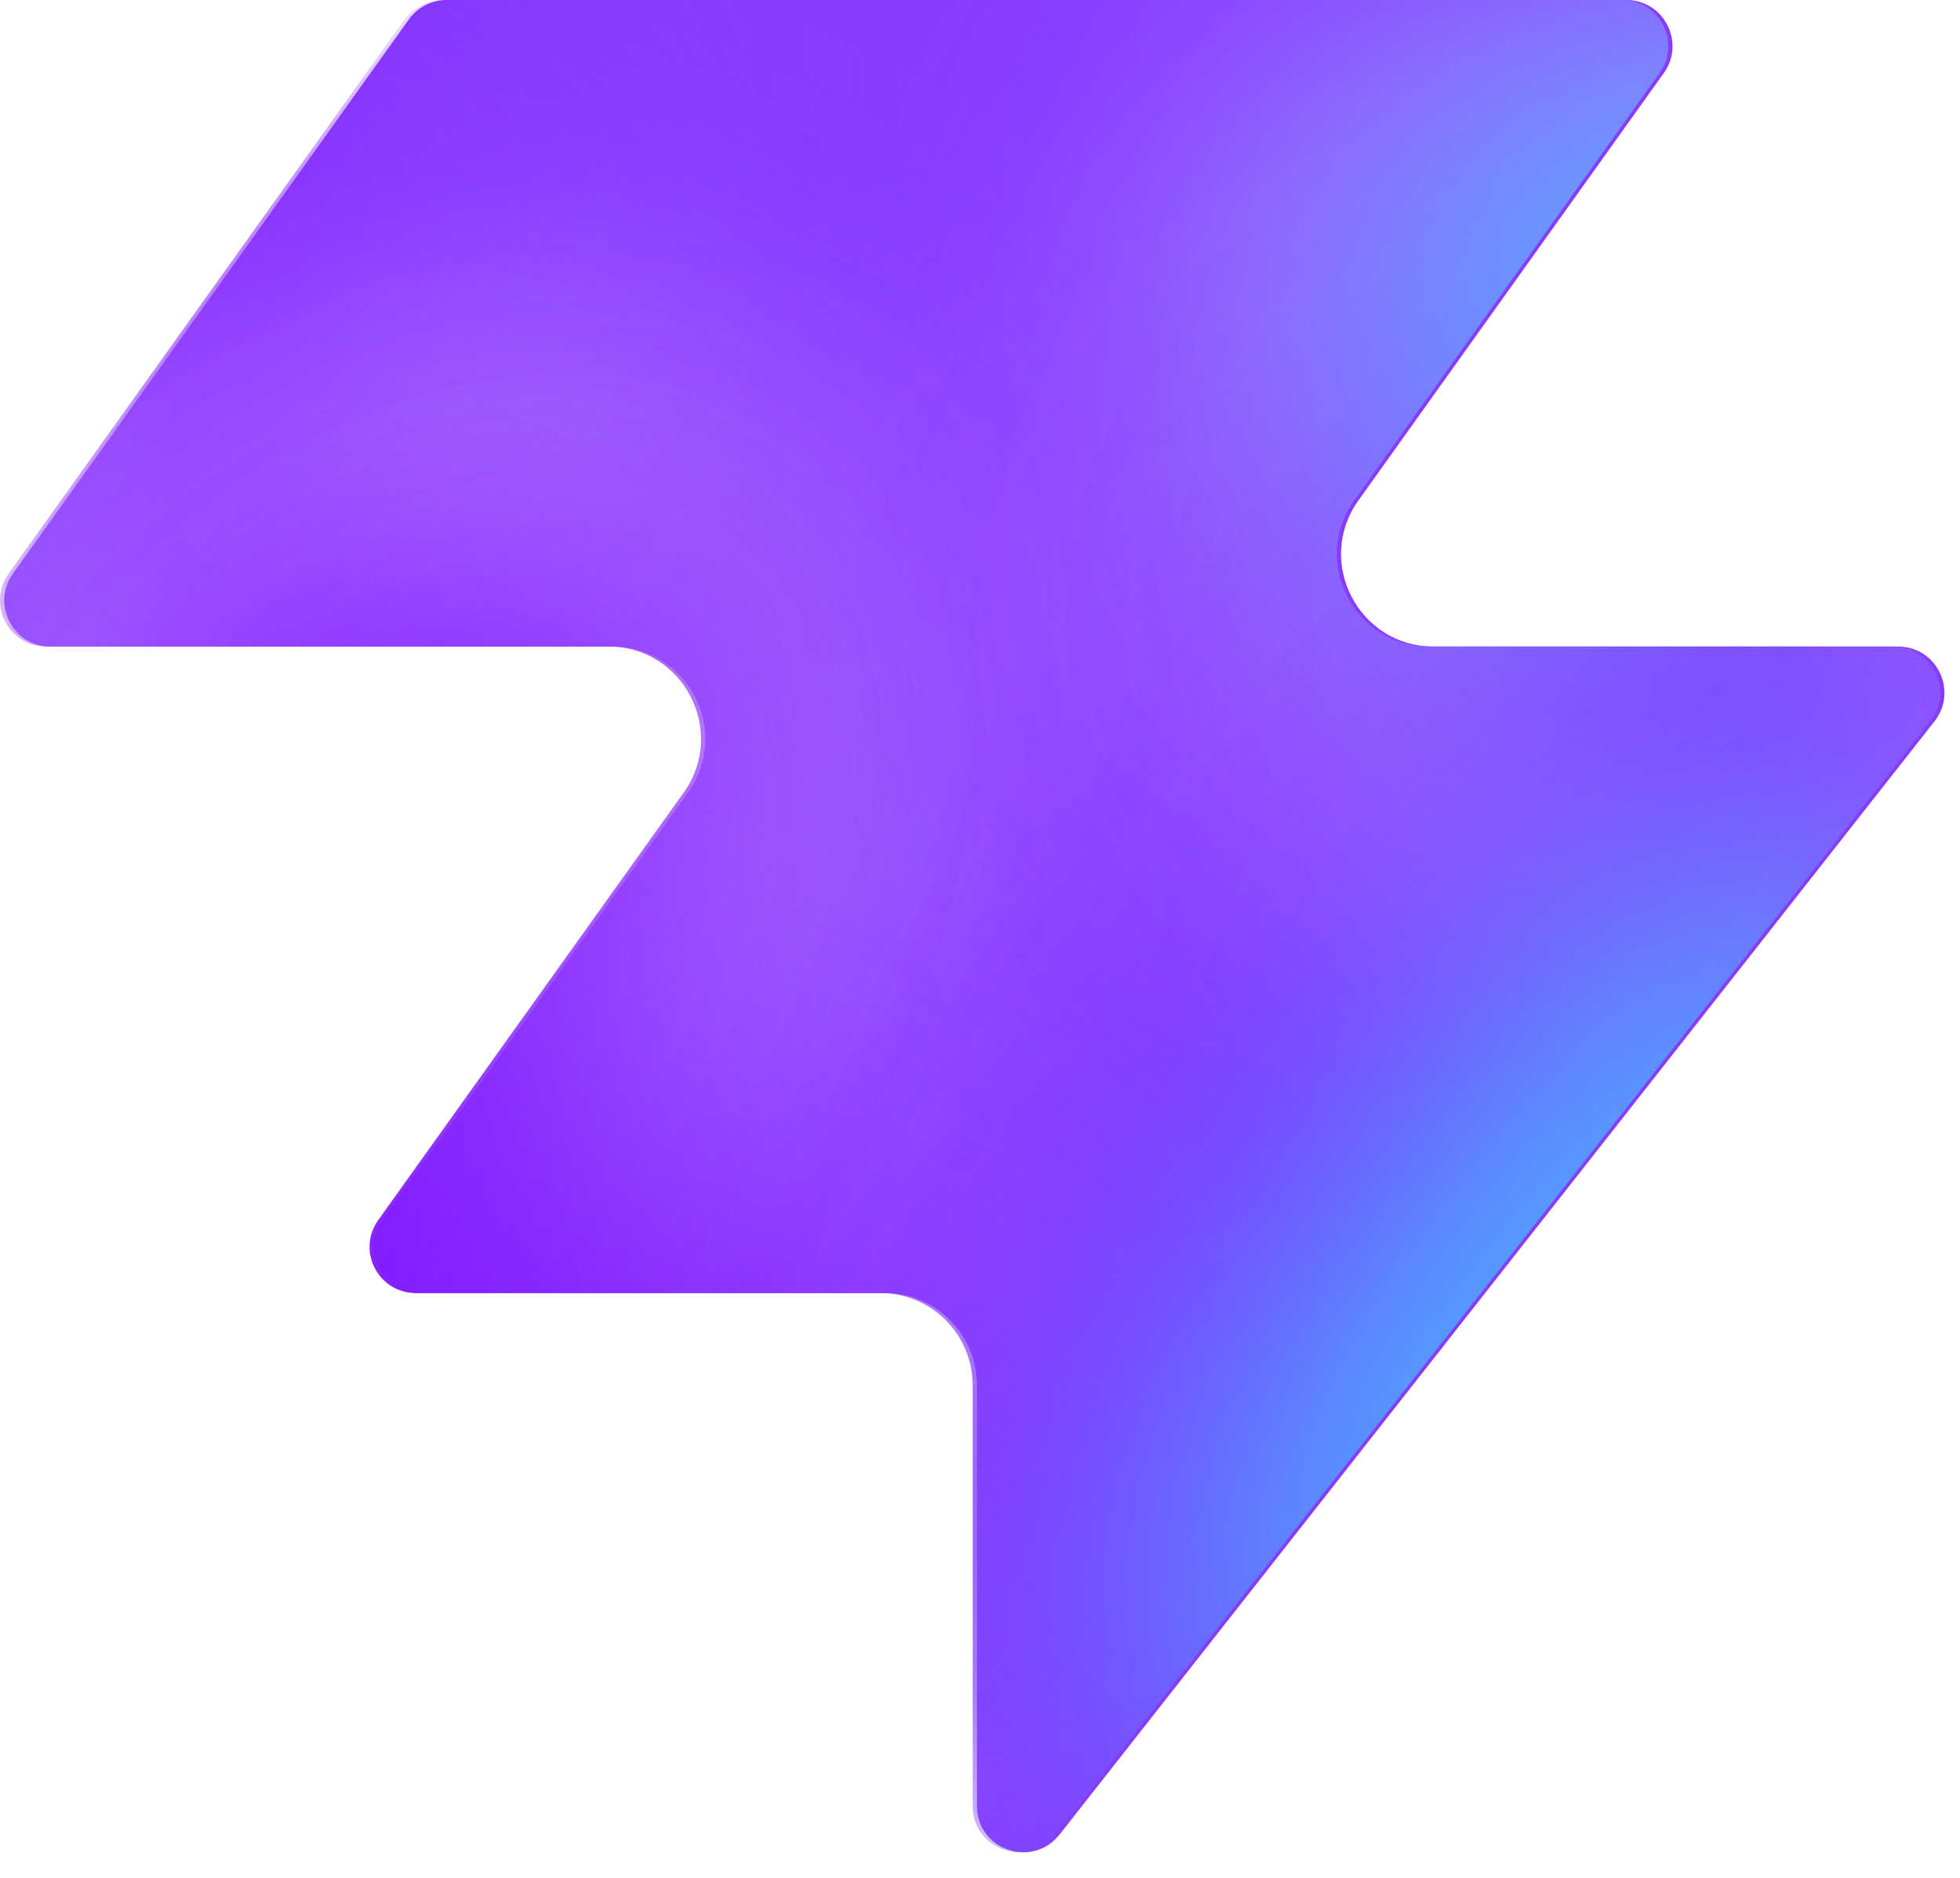
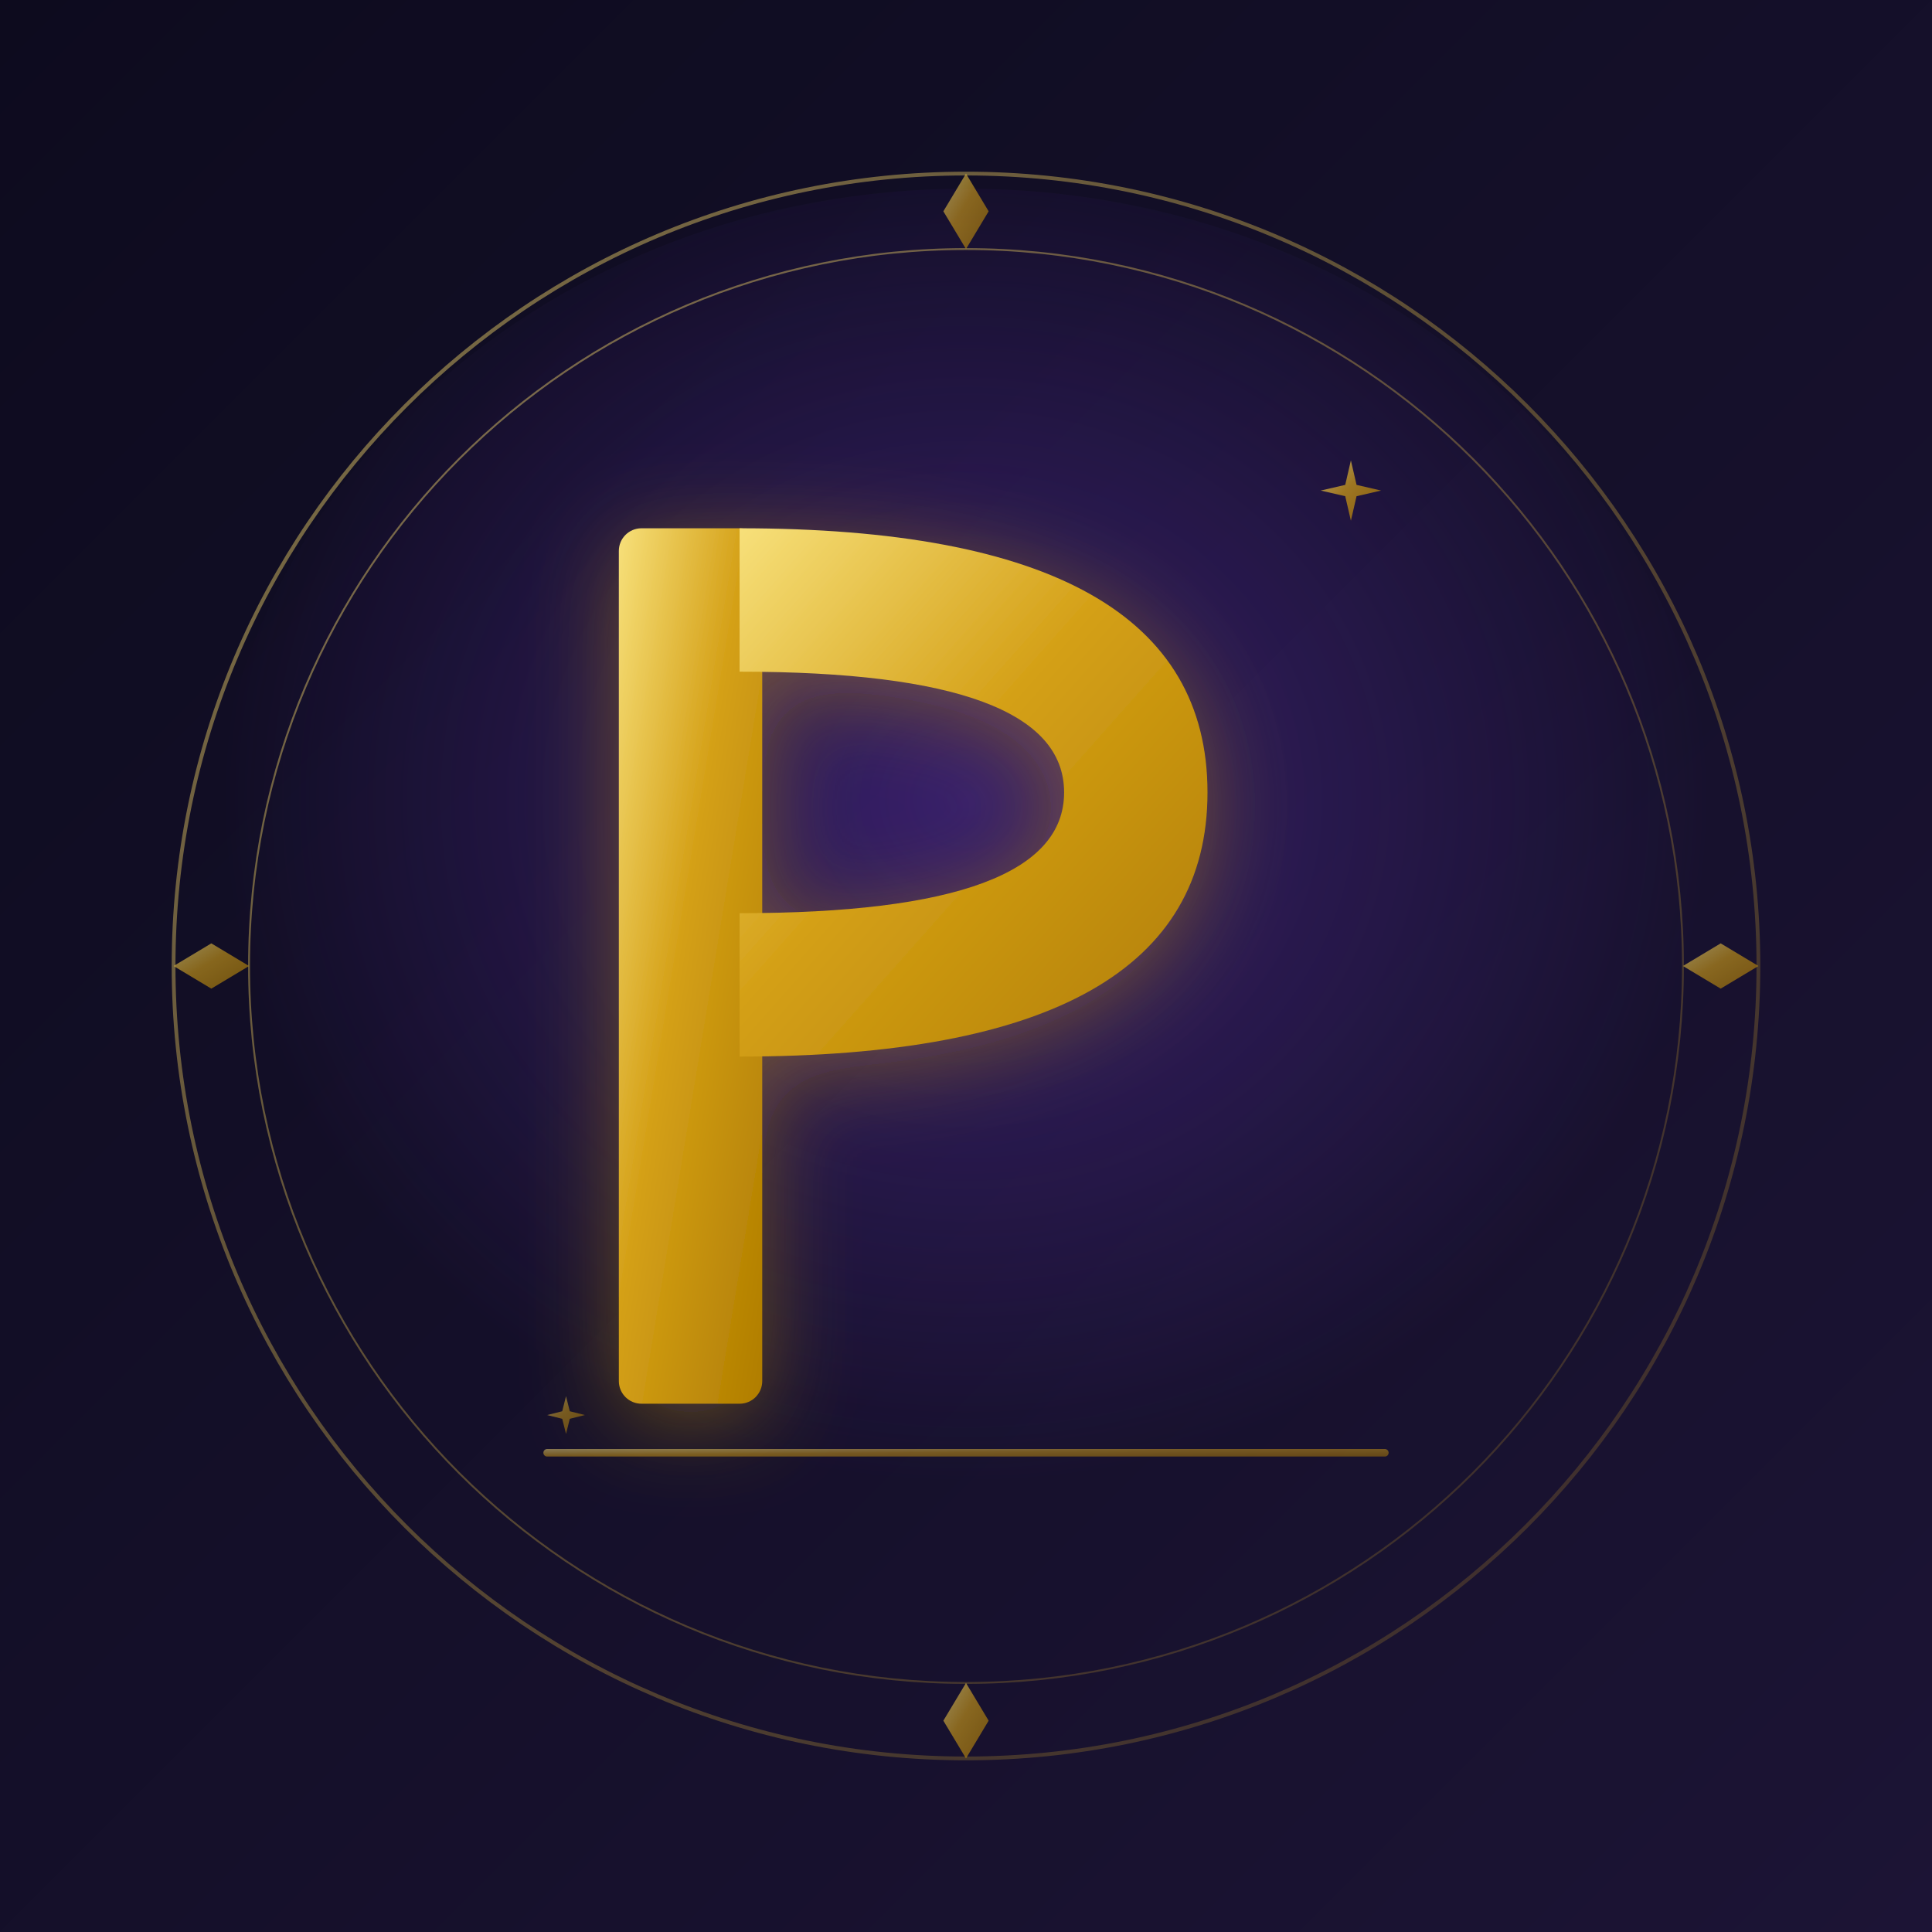
- <svg xmlns="http://www.w3.org/2000/svg" width="48" height="46" fill="none" viewBox="0 0 48 46">
-   <path fill="#863bff" d="M25.946 44.938c-.664.845-2.021.375-2.021-.698V33.937a2.26 2.26 0 0 0-2.262-2.262H10.287c-.92 0-1.456-1.04-.92-1.788l7.48-10.471c1.07-1.497 0-3.578-1.842-3.578H1.237c-.92 0-1.456-1.04-.92-1.788L10.013.474c.214-.297.556-.474.92-.474h28.894c.92 0 1.456 1.04.92 1.788l-7.48 10.471c-1.07 1.498 0 3.579 1.842 3.579h11.377c.943 0 1.473 1.088.89 1.83L25.947 44.94z" style="fill:#863bff;fill:color(display-p3 .525 .23 1);fill-opacity:1" />
-   <mask id="a" width="48" height="46" x="0" y="0" maskUnits="userSpaceOnUse" style="mask-type:alpha">
-     <path fill="#000" d="M25.842 44.938c-.664.844-2.021.375-2.021-.698V33.937a2.26 2.26 0 0 0-2.262-2.262H10.183c-.92 0-1.456-1.04-.92-1.788l7.48-10.471c1.07-1.498 0-3.579-1.842-3.579H1.133c-.92 0-1.456-1.04-.92-1.787L9.91.473c.214-.297.556-.474.92-.474h28.894c.92 0 1.456 1.04.92 1.788l-7.48 10.471c-1.07 1.498 0 3.578 1.842 3.578h11.377c.943 0 1.473 1.088.89 1.832L25.843 44.94z" style="fill:#000;fill-opacity:1" />
-   </mask>
-   <g mask="url(#a)">
-     <g filter="url(#b)">
-       <ellipse cx="5.508" cy="14.704" fill="#ede6ff" rx="5.508" ry="14.704" style="fill:#ede6ff;fill:color(display-p3 .927 .903 1);fill-opacity:1" transform="matrix(.00324 1 1 -.00324 -4.47 31.516)" />
-     </g>
-     <g filter="url(#c)">
-       <ellipse cx="10.399" cy="29.851" fill="#ede6ff" rx="10.399" ry="29.851" style="fill:#ede6ff;fill:color(display-p3 .927 .903 1);fill-opacity:1" transform="matrix(.00324 1 1 -.00324 -39.328 7.883)" />
-     </g>
-     <g filter="url(#d)">
-       <ellipse cx="5.508" cy="30.487" fill="#7e14ff" rx="5.508" ry="30.487" style="fill:#7e14ff;fill:color(display-p3 .492 .077 1);fill-opacity:1" transform="rotate(89.814 -25.913 -14.639)scale(1 -1)" />
-     </g>
-     <g filter="url(#e)">
-       <ellipse cx="5.508" cy="30.599" fill="#7e14ff" rx="5.508" ry="30.599" style="fill:#7e14ff;fill:color(display-p3 .492 .077 1);fill-opacity:1" transform="rotate(89.814 -32.644 -3.334)scale(1 -1)" />
-     </g>
-     <g filter="url(#f)">
-       <ellipse cx="5.508" cy="30.599" fill="#7e14ff" rx="5.508" ry="30.599" style="fill:#7e14ff;fill:color(display-p3 .492 .077 1);fill-opacity:1" transform="matrix(.00324 1 1 -.00324 -34.34 30.47)" />
-     </g>
-     <g filter="url(#g)">
-       <ellipse cx="14.072" cy="22.078" fill="#ede6ff" rx="14.072" ry="22.078" style="fill:#ede6ff;fill:color(display-p3 .927 .903 1);fill-opacity:1" transform="rotate(93.35 24.506 48.493)scale(-1 1)" />
-     </g>
-     <g filter="url(#h)">
-       <ellipse cx="3.47" cy="21.501" fill="#7e14ff" rx="3.47" ry="21.501" style="fill:#7e14ff;fill:color(display-p3 .492 .077 1);fill-opacity:1" transform="rotate(89.009 28.708 47.59)scale(-1 1)" />
-     </g>
-     <g filter="url(#i)">
-       <ellipse cx="3.47" cy="21.501" fill="#7e14ff" rx="3.47" ry="21.501" style="fill:#7e14ff;fill:color(display-p3 .492 .077 1);fill-opacity:1" transform="rotate(89.009 28.708 47.59)scale(-1 1)" />
-     </g>
-     <g filter="url(#j)">
-       <ellipse cx=".387" cy="8.972" fill="#7e14ff" rx="4.407" ry="29.108" style="fill:#7e14ff;fill:color(display-p3 .492 .077 1);fill-opacity:1" transform="rotate(39.51 .387 8.972)" />
-     </g>
-     <g filter="url(#k)">
-       <ellipse cx="47.523" cy="-6.092" fill="#7e14ff" rx="4.407" ry="29.108" style="fill:#7e14ff;fill:color(display-p3 .492 .077 1);fill-opacity:1" transform="rotate(37.892 47.523 -6.092)" />
-     </g>
-     <g filter="url(#l)">
-       <ellipse cx="41.412" cy="6.333" fill="#47bfff" rx="5.971" ry="9.665" style="fill:#47bfff;fill:color(display-p3 .28 .748 1);fill-opacity:1" transform="rotate(37.892 41.412 6.333)" />
-     </g>
-     <g filter="url(#m)">
-       <ellipse cx="-1.879" cy="38.332" fill="#7e14ff" rx="4.407" ry="29.108" style="fill:#7e14ff;fill:color(display-p3 .492 .077 1);fill-opacity:1" transform="rotate(37.892 -1.88 38.332)" />
-     </g>
-     <g filter="url(#n)">
-       <ellipse cx="-1.879" cy="38.332" fill="#7e14ff" rx="4.407" ry="29.108" style="fill:#7e14ff;fill:color(display-p3 .492 .077 1);fill-opacity:1" transform="rotate(37.892 -1.88 38.332)" />
-     </g>
-     <g filter="url(#o)">
-       <ellipse cx="35.651" cy="29.907" fill="#7e14ff" rx="4.407" ry="29.108" style="fill:#7e14ff;fill:color(display-p3 .492 .077 1);fill-opacity:1" transform="rotate(37.892 35.651 29.907)" />
-     </g>
-     <g filter="url(#p)">
-       <ellipse cx="38.418" cy="32.4" fill="#47bfff" rx="5.971" ry="15.297" style="fill:#47bfff;fill:color(display-p3 .28 .748 1);fill-opacity:1" transform="rotate(37.892 38.418 32.4)" />
-     </g>
-   </g>
+ <svg xmlns="http://www.w3.org/2000/svg" viewBox="0 0 512 512" width="512" height="512">
  <defs>
-     <filter id="b" width="60.045" height="41.654" x="-19.77" y="16.149" color-interpolation-filters="sRGB" filterUnits="userSpaceOnUse">
-       <feFlood flood-opacity="0" result="BackgroundImageFix" />
-       <feBlend in="SourceGraphic" in2="BackgroundImageFix" result="shape" />
-       <feGaussianBlur result="effect1_foregroundBlur_2002_17158" stdDeviation="7.659" />
+     <linearGradient id="bg" x1="0%" y1="0%" x2="100%" y2="100%">
+       <stop offset="0%" stop-color="#0D0B1E" />
+       <stop offset="100%" stop-color="#1C1435" />
+     </linearGradient>
+     <linearGradient id="gold" x1="0%" y1="0%" x2="100%" y2="100%">
+       <stop offset="0%" stop-color="#F7E07A" />
+       <stop offset="45%" stop-color="#D4A017" />
+       <stop offset="100%" stop-color="#B07D00" />
+     </linearGradient>
+     <linearGradient id="goldStroke" x1="0%" y1="0%" x2="100%" y2="100%">
+       <stop offset="0%" stop-color="#F7E07A" stop-opacity="0.5" />
+       <stop offset="100%" stop-color="#D4A017" stop-opacity="0.15" />
+     </linearGradient>
+     <radialGradient id="glow" cx="50%" cy="45%" r="50%">
+       <stop offset="0%" stop-color="#7B3FE4" stop-opacity="0.35" />
+       <stop offset="100%" stop-color="#7B3FE4" stop-opacity="0" />
+     </radialGradient>
+     <filter id="shadow" x="-20%" y="-20%" width="140%" height="140%">
+       <feDropShadow dx="0" dy="4" stdDeviation="12" flood-color="#D4A017" flood-opacity="0.4" />
    </filter>
-     <filter id="c" width="90.34" height="51.437" x="-54.613" y="-7.533" color-interpolation-filters="sRGB" filterUnits="userSpaceOnUse">
-       <feFlood flood-opacity="0" result="BackgroundImageFix" />
-       <feBlend in="SourceGraphic" in2="BackgroundImageFix" result="shape" />
-       <feGaussianBlur result="effect1_foregroundBlur_2002_17158" stdDeviation="7.659" />
-     </filter>
-     <filter id="d" width="79.355" height="29.4" x="-49.64" y="2.03" color-interpolation-filters="sRGB" filterUnits="userSpaceOnUse">
-       <feFlood flood-opacity="0" result="BackgroundImageFix" />
-       <feBlend in="SourceGraphic" in2="BackgroundImageFix" result="shape" />
-       <feGaussianBlur result="effect1_foregroundBlur_2002_17158" stdDeviation="4.596" />
-     </filter>
-     <filter id="e" width="79.579" height="29.4" x="-45.045" y="20.029" color-interpolation-filters="sRGB" filterUnits="userSpaceOnUse">
-       <feFlood flood-opacity="0" result="BackgroundImageFix" />
-       <feBlend in="SourceGraphic" in2="BackgroundImageFix" result="shape" />
-       <feGaussianBlur result="effect1_foregroundBlur_2002_17158" stdDeviation="4.596" />
-     </filter>
-     <filter id="f" width="79.579" height="29.4" x="-43.513" y="21.178" color-interpolation-filters="sRGB" filterUnits="userSpaceOnUse">
-       <feFlood flood-opacity="0" result="BackgroundImageFix" />
-       <feBlend in="SourceGraphic" in2="BackgroundImageFix" result="shape" />
-       <feGaussianBlur result="effect1_foregroundBlur_2002_17158" stdDeviation="4.596" />
-     </filter>
-     <filter id="g" width="74.749" height="58.852" x="15.756" y="-17.901" color-interpolation-filters="sRGB" filterUnits="userSpaceOnUse">
-       <feFlood flood-opacity="0" result="BackgroundImageFix" />
-       <feBlend in="SourceGraphic" in2="BackgroundImageFix" result="shape" />
-       <feGaussianBlur result="effect1_foregroundBlur_2002_17158" stdDeviation="7.659" />
-     </filter>
-     <filter id="h" width="61.377" height="25.362" x="23.548" y="2.284" color-interpolation-filters="sRGB" filterUnits="userSpaceOnUse">
-       <feFlood flood-opacity="0" result="BackgroundImageFix" />
-       <feBlend in="SourceGraphic" in2="BackgroundImageFix" result="shape" />
-       <feGaussianBlur result="effect1_foregroundBlur_2002_17158" stdDeviation="4.596" />
-     </filter>
-     <filter id="i" width="61.377" height="25.362" x="23.548" y="2.284" color-interpolation-filters="sRGB" filterUnits="userSpaceOnUse">
-       <feFlood flood-opacity="0" result="BackgroundImageFix" />
-       <feBlend in="SourceGraphic" in2="BackgroundImageFix" result="shape" />
-       <feGaussianBlur result="effect1_foregroundBlur_2002_17158" stdDeviation="4.596" />
-     </filter>
-     <filter id="j" width="56.045" height="63.649" x="-27.636" y="-22.853" color-interpolation-filters="sRGB" filterUnits="userSpaceOnUse">
-       <feFlood flood-opacity="0" result="BackgroundImageFix" />
-       <feBlend in="SourceGraphic" in2="BackgroundImageFix" result="shape" />
-       <feGaussianBlur result="effect1_foregroundBlur_2002_17158" stdDeviation="4.596" />
-     </filter>
-     <filter id="k" width="54.814" height="64.646" x="20.116" y="-38.415" color-interpolation-filters="sRGB" filterUnits="userSpaceOnUse">
-       <feFlood flood-opacity="0" result="BackgroundImageFix" />
-       <feBlend in="SourceGraphic" in2="BackgroundImageFix" result="shape" />
-       <feGaussianBlur result="effect1_foregroundBlur_2002_17158" stdDeviation="4.596" />
-     </filter>
-     <filter id="l" width="33.541" height="35.313" x="24.641" y="-11.323" color-interpolation-filters="sRGB" filterUnits="userSpaceOnUse">
-       <feFlood flood-opacity="0" result="BackgroundImageFix" />
-       <feBlend in="SourceGraphic" in2="BackgroundImageFix" result="shape" />
-       <feGaussianBlur result="effect1_foregroundBlur_2002_17158" stdDeviation="4.596" />
-     </filter>
-     <filter id="m" width="54.814" height="64.646" x="-29.286" y="6.009" color-interpolation-filters="sRGB" filterUnits="userSpaceOnUse">
-       <feFlood flood-opacity="0" result="BackgroundImageFix" />
-       <feBlend in="SourceGraphic" in2="BackgroundImageFix" result="shape" />
-       <feGaussianBlur result="effect1_foregroundBlur_2002_17158" stdDeviation="4.596" />
-     </filter>
-     <filter id="n" width="54.814" height="64.646" x="-29.286" y="6.009" color-interpolation-filters="sRGB" filterUnits="userSpaceOnUse">
-       <feFlood flood-opacity="0" result="BackgroundImageFix" />
-       <feBlend in="SourceGraphic" in2="BackgroundImageFix" result="shape" />
-       <feGaussianBlur result="effect1_foregroundBlur_2002_17158" stdDeviation="4.596" />
-     </filter>
-     <filter id="o" width="54.814" height="64.646" x="8.244" y="-2.416" color-interpolation-filters="sRGB" filterUnits="userSpaceOnUse">
-       <feFlood flood-opacity="0" result="BackgroundImageFix" />
-       <feBlend in="SourceGraphic" in2="BackgroundImageFix" result="shape" />
-       <feGaussianBlur result="effect1_foregroundBlur_2002_17158" stdDeviation="4.596" />
-     </filter>
-     <filter id="p" width="39.409" height="43.623" x="18.713" y="10.588" color-interpolation-filters="sRGB" filterUnits="userSpaceOnUse">
-       <feFlood flood-opacity="0" result="BackgroundImageFix" />
-       <feBlend in="SourceGraphic" in2="BackgroundImageFix" result="shape" />
-       <feGaussianBlur result="effect1_foregroundBlur_2002_17158" stdDeviation="4.596" />
+     <filter id="glow-filter">
+       <feGaussianBlur stdDeviation="8" result="blur" />
+       <feMerge>
+         <feMergeNode in="blur" />
+         <feMergeNode in="SourceGraphic" />
+       </feMerge>
    </filter>
  </defs>
+   <rect width="512" height="512" fill="url(#bg)" rx="0" />
+   <ellipse cx="256" cy="230" rx="200" ry="180" fill="url(#glow)" />
+   <circle cx="256" cy="256" r="210" fill="none" stroke="url(#goldStroke)" stroke-width="1" />
+   <circle cx="256" cy="256" r="190" fill="none" stroke="url(#goldStroke)" stroke-width="0.5" />
+   <g fill="url(#gold)" opacity="0.6">
+     <polygon points="256,46 262,56 256,66 250,56" />
+     <polygon points="256,446 262,456 256,466 250,456" />
+     <polygon points="46,256 56,262 66,256 56,250" />
+     <polygon points="446,256 456,262 466,256 456,250" />
+   </g>
+   <line x1="80" y1="256" x2="176" y2="256" stroke="url(#goldStroke)" stroke-width="1" />
+   <line x1="336" y1="256" x2="432" y2="256" stroke="url(#goldStroke)" stroke-width="1" />
+   <g filter="url(#shadow)">
+     <rect x="164" y="140" width="38" height="232" rx="6" fill="url(#gold)" />
+     <path d="M196 140 Q320 140 320 210 Q320 280 196 280 L196 242 Q282 242 282 210 Q282 178 196 178 Z" fill="url(#gold)" />
+   </g>
+   <rect x="144" y="384" width="224" height="2" rx="1" fill="url(#gold)" opacity="0.5" />
+   <g transform="translate(358,130)" fill="url(#gold)" opacity="0.7">
+     <polygon points="0,-8 1.5,-1.5 8,0 1.5,1.5 0,8 -1.5,1.5 -8,0 -1.5,-1.5" />
+   </g>
+   <g transform="translate(150,375)" fill="url(#gold)" opacity="0.5">
+     <polygon points="0,-5 1,-1 5,0 1,1 0,5 -1,1 -5,0 -1,-1" />
+   </g>
</svg>
